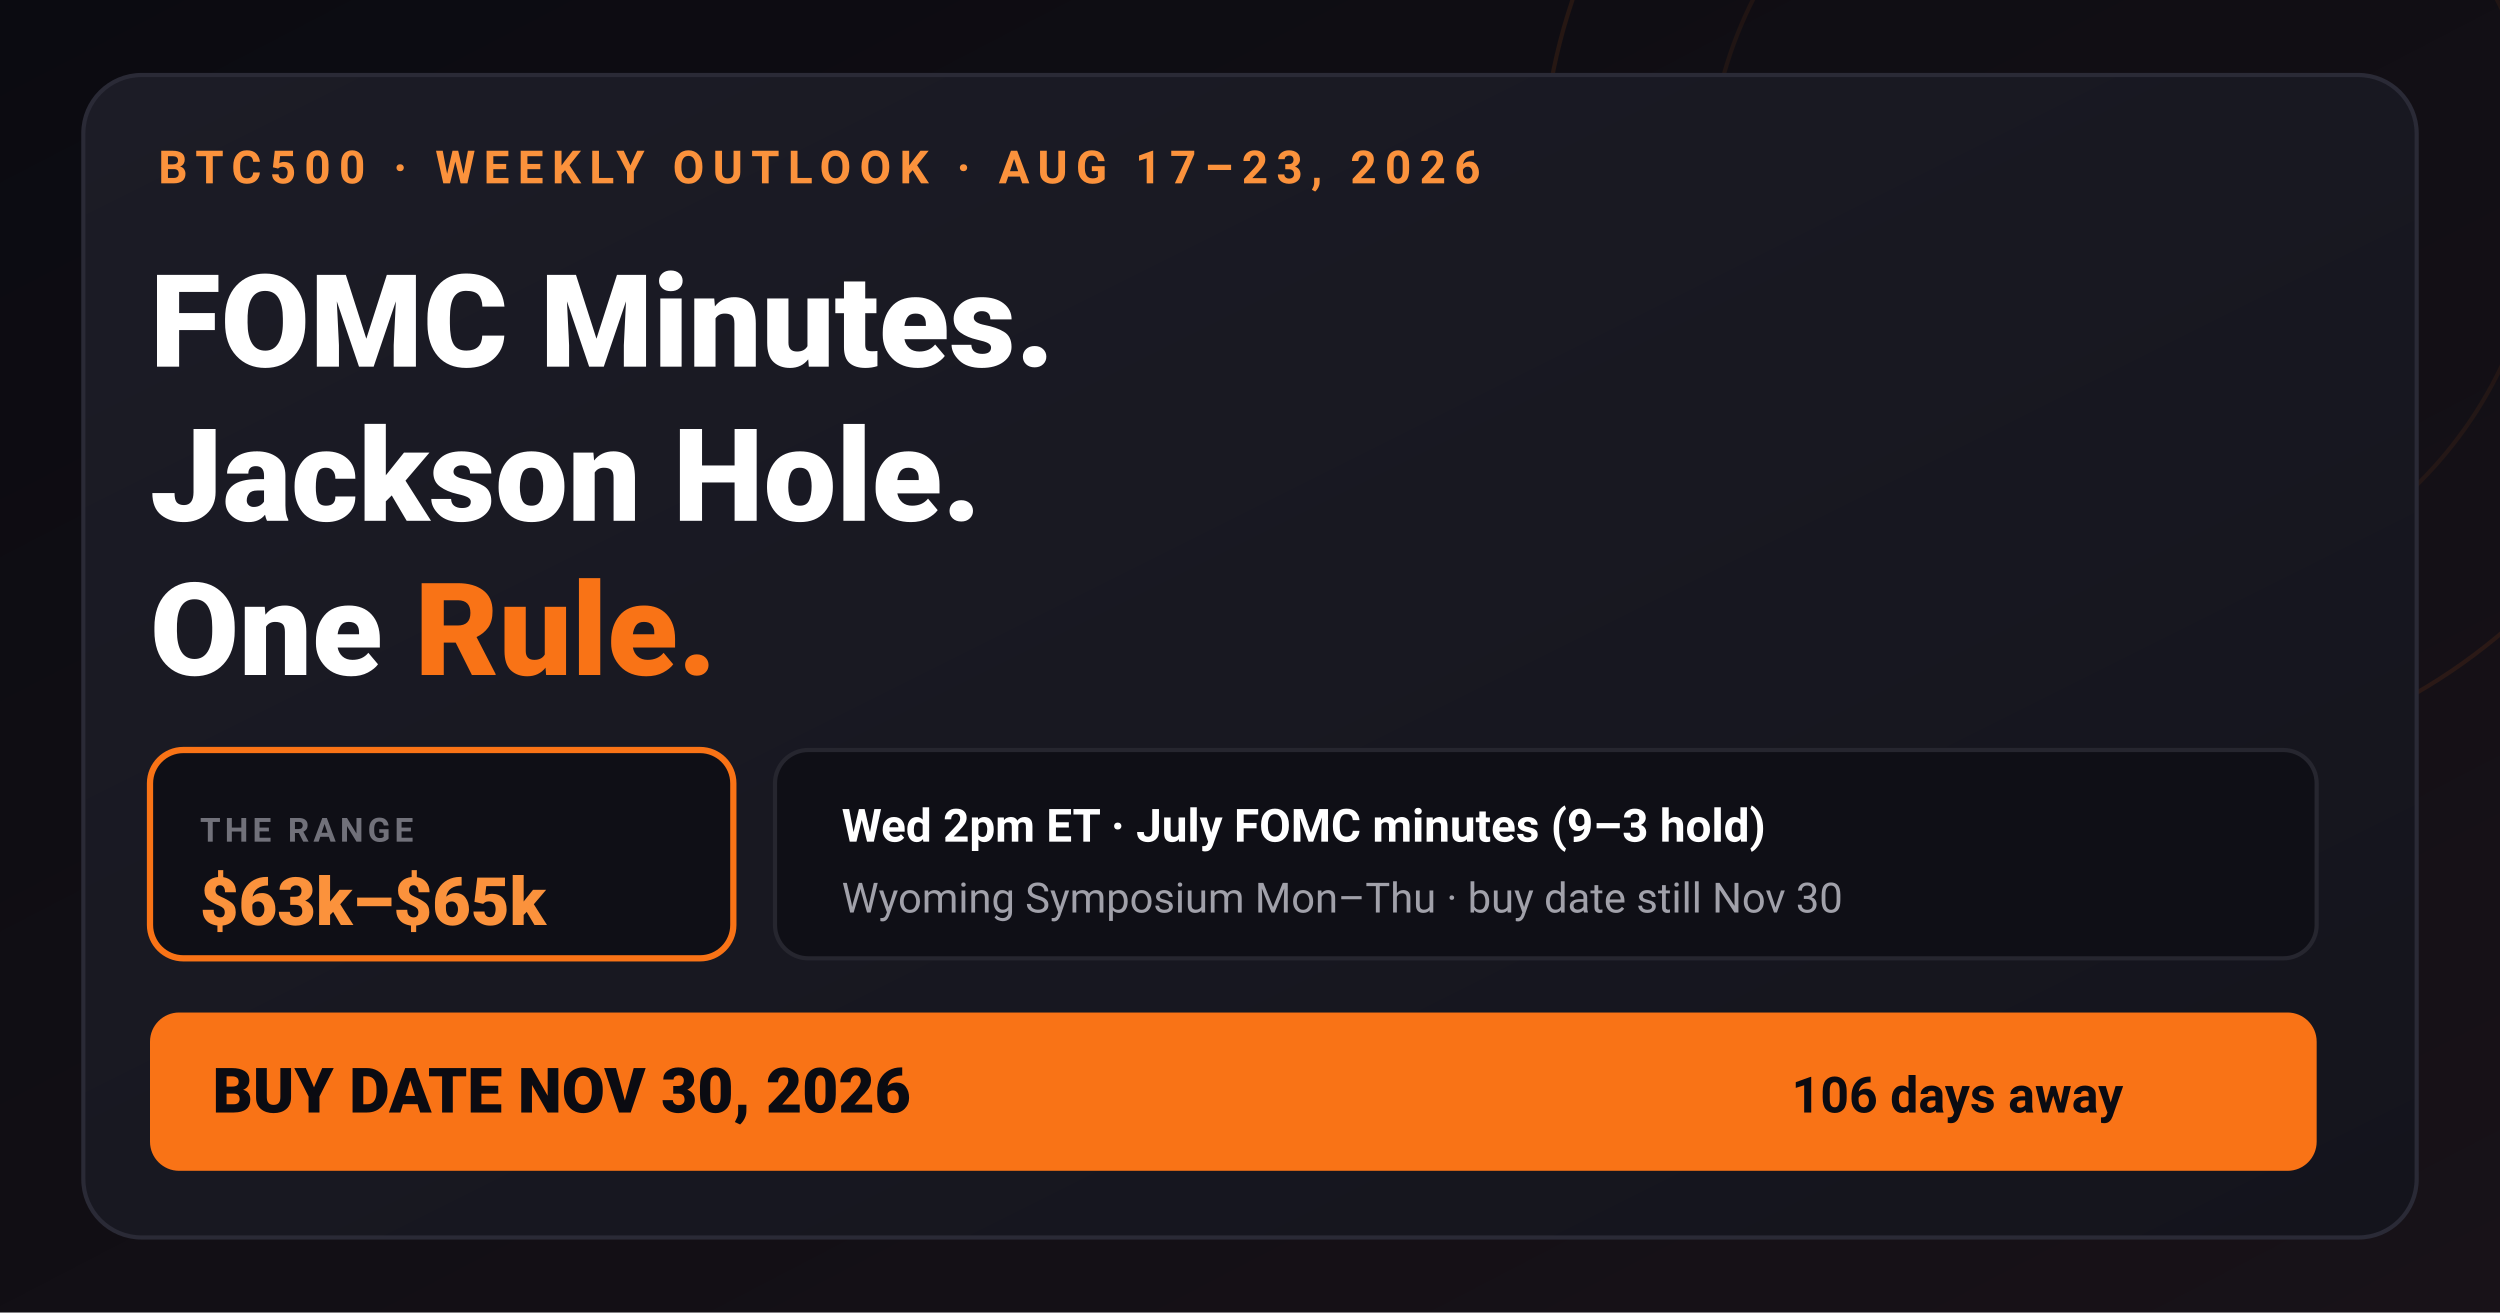
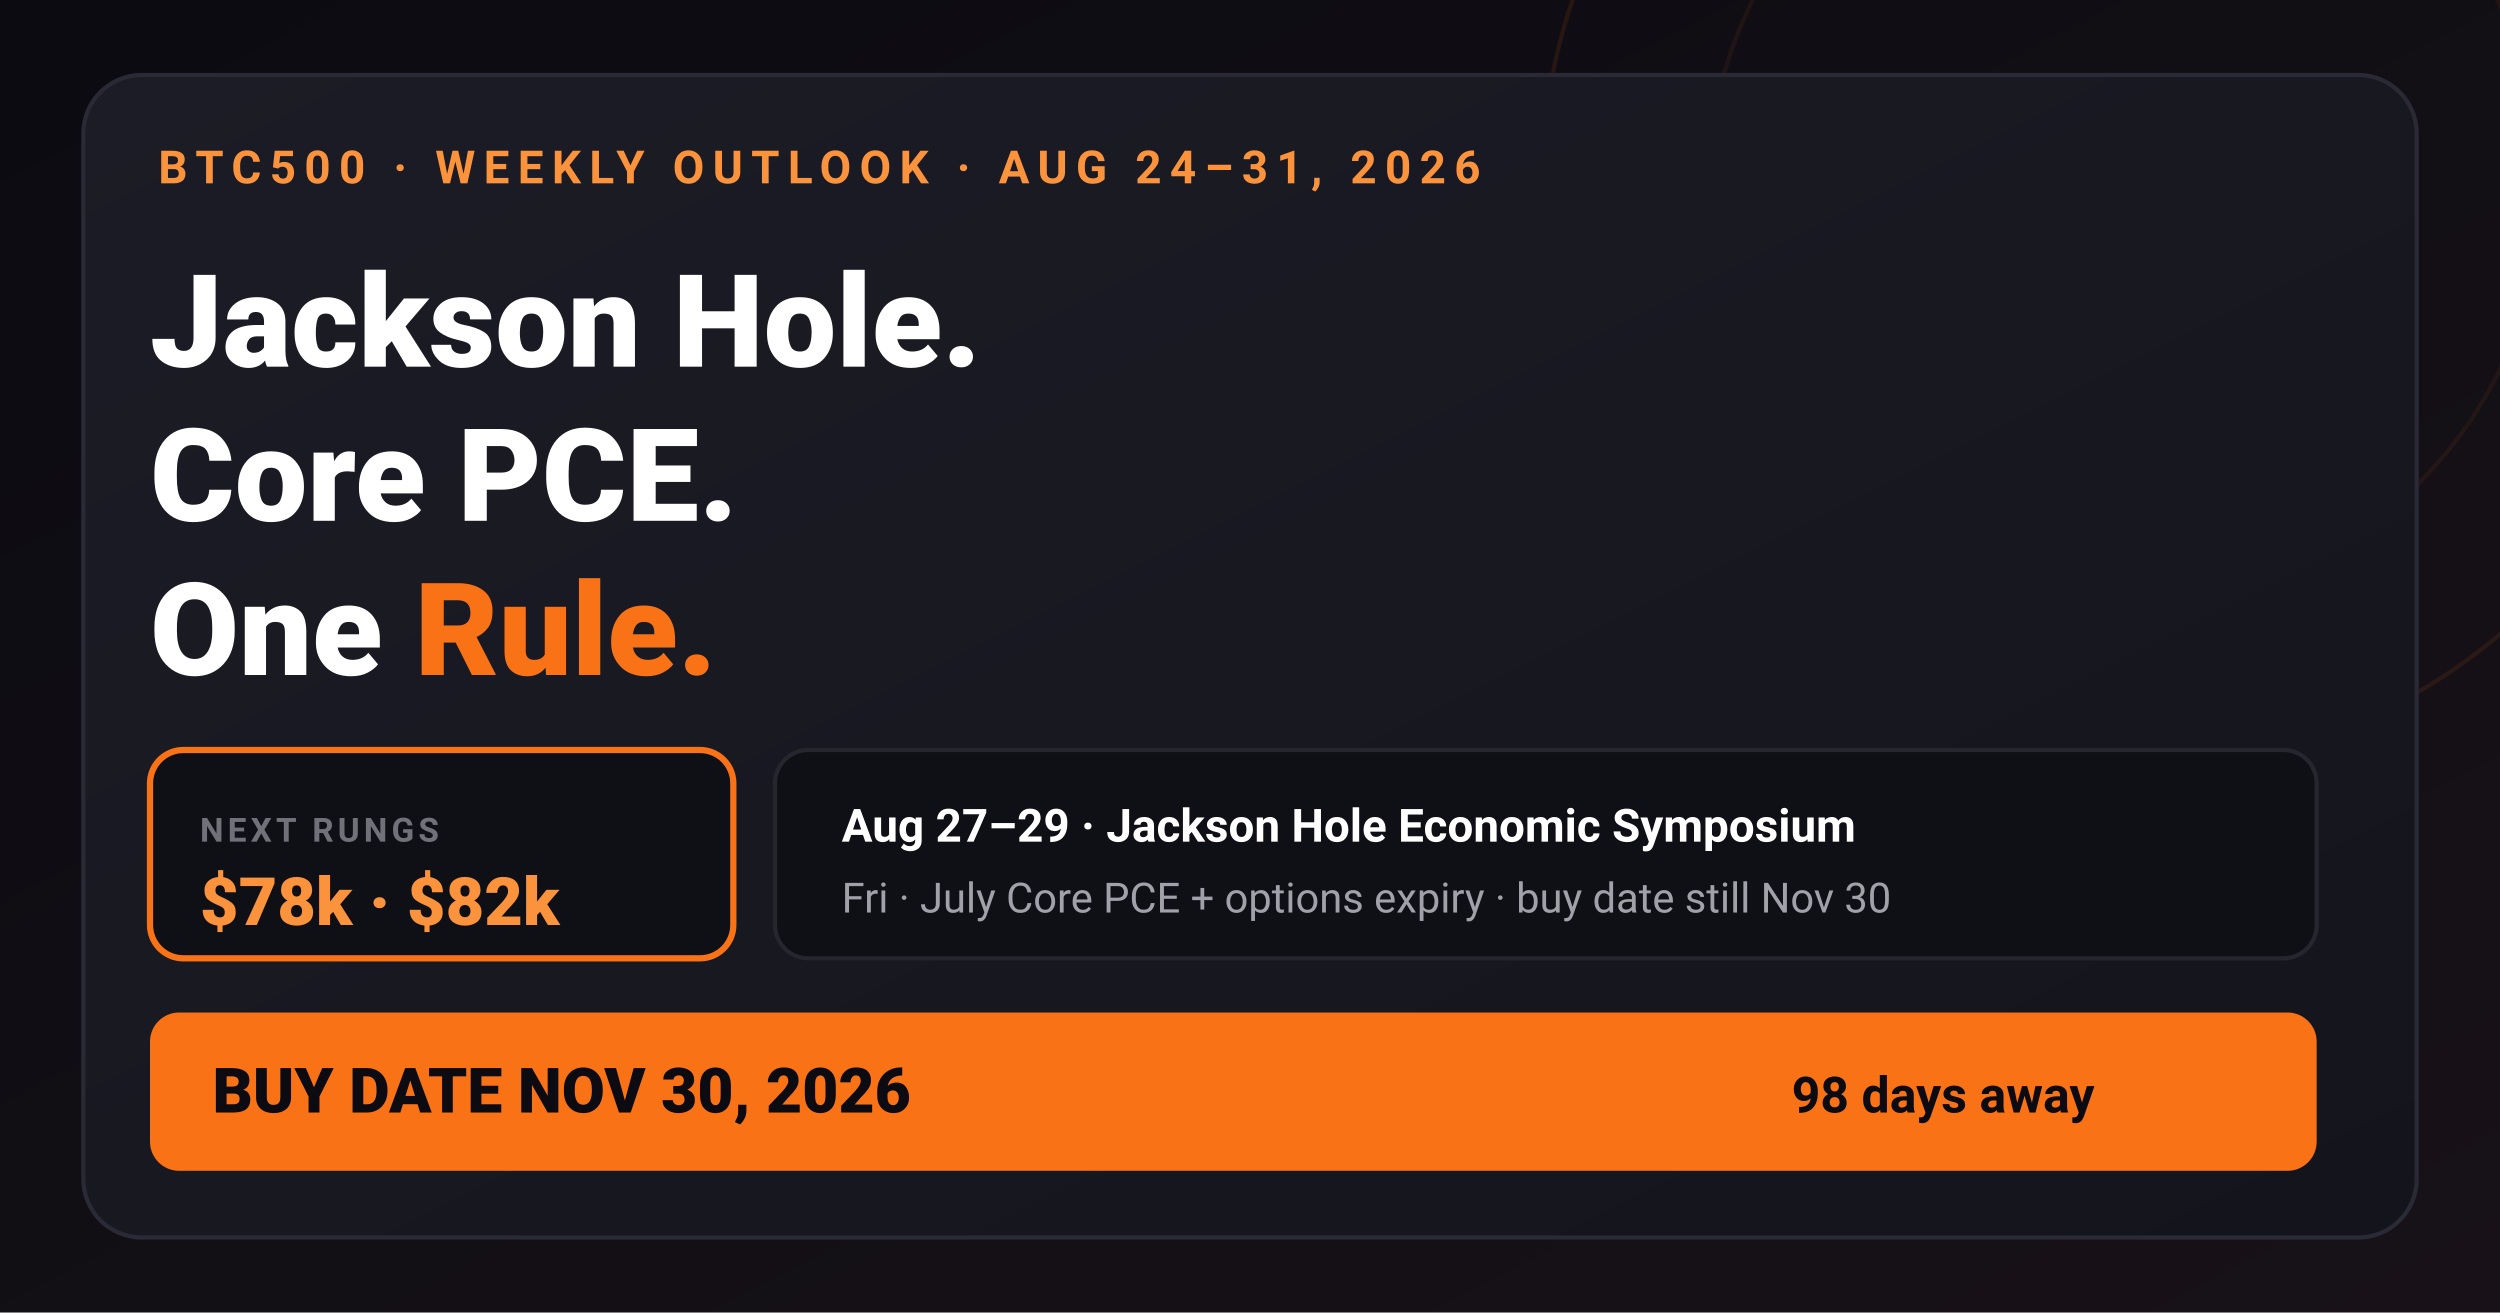
<svg xmlns="http://www.w3.org/2000/svg" width="1200" height="630" viewBox="0 0 1200 630" role="img" aria-labelledby="ogtitle ogdesc">
  <defs>
    <linearGradient id="bg" x1="0" y1="0" x2="1" y2="1">
      <stop offset="0" stop-color="#0b0b11" />
      <stop offset="1" stop-color="#181218" />
    </linearGradient>
    <linearGradient id="cardg" x1="0" y1="0" x2="1" y2="1">
      <stop offset="0" stop-color="#1c1c26" />
      <stop offset="1" stop-color="#14141c" />
    </linearGradient>
  </defs>
  <rect width="1200" height="630" fill="url(#bg)" />
  <circle cx="1020" cy="90" r="280" fill="none" stroke="#f97316" stroke-opacity="0.10" stroke-width="2" />
  <circle cx="1020" cy="90" r="200" fill="none" stroke="#f97316" stroke-opacity="0.07" stroke-width="2" />
  <rect x="40" y="36" width="1120" height="558" rx="28" fill="url(#cardg)" stroke="#2a2a36" stroke-width="2" />
  <g font-family="-apple-system, BlinkMacSystemFont, 'Segoe UI', Roboto, Helvetica, Arial, sans-serif">
-     <text x="76" y="88" font-size="22" font-weight="700" fill="#fb923c" letter-spacing="4">BTC500 · WEEKLY OUTLOOK · AUG 17–23, 2026</text>
-     <text x="72" y="176" font-size="62" font-weight="800" fill="#ffffff">FOMC Minutes.</text>
-     <text x="72" y="250" font-size="62" font-weight="800" fill="#ffffff">Jackson Hole.</text>
+     <text x="76" y="88" font-size="22" font-weight="700" fill="#fb923c" letter-spacing="4">BTC500 · WEEKLY OUTLOOK · AUG 24–31, 2026</text>
+     <text x="72" y="176" font-size="62" font-weight="800" fill="#ffffff">Jackson Hole.</text>
+     <text x="72" y="250" font-size="62" font-weight="800" fill="#ffffff">Core PCE.</text>
    <text x="72" y="324" font-size="62" font-weight="800" fill="#ffffff">One <tspan fill="#f97316">Rule.</tspan>
    </text>
    <rect x="72" y="360" width="280" height="100" rx="16" fill="#0f0f16" stroke="#f97316" stroke-width="3" />
-     <text x="96" y="404" font-size="16" font-weight="600" fill="#71717a" letter-spacing="2">THE RANGE</text>
-     <text x="96" y="444" font-size="32" font-weight="800" fill="#fb923c">$63k–$65k</text>
+     <text x="96" y="404" font-size="16" font-weight="600" fill="#71717a" letter-spacing="2">NEXT RUNGS</text>
+     <text x="96" y="444" font-size="32" font-weight="800" fill="#fb923c">$78k · $82k</text>
    <rect x="372" y="360" width="740" height="100" rx="16" fill="#0f0f16" stroke="#26262f" stroke-width="2" />
-     <text x="404" y="404" font-size="22" font-weight="700" fill="#ffffff">Wed 2pm ET · July FOMC minutes (9–3 hold)</text>
-     <text x="404" y="438" font-size="20" fill="#a1a1aa">Wyoming Symposium Mon–Thu · buy date still Nov 30</text>
+     <text x="404" y="404" font-size="22" font-weight="700" fill="#ffffff">Aug 27–29 · Jackson Hole Economic Symposium</text>
+     <text x="404" y="438" font-size="20" fill="#a1a1aa">Fri · July Core PCE + options expiry · buy date still Nov 30</text>
    <rect x="72" y="486" width="1040" height="76" rx="14" fill="#f97316" />
    <text x="102" y="534" font-size="30" font-weight="800" fill="#0b0b11">BUY DATE NOV 30, 2026</text>
-     <text x="860" y="534" font-size="24" font-weight="700" fill="#0b0b11">106 days away</text>
+     <text x="860" y="534" font-size="24" font-weight="700" fill="#0b0b11">98 days away</text>
  </g>
</svg>
